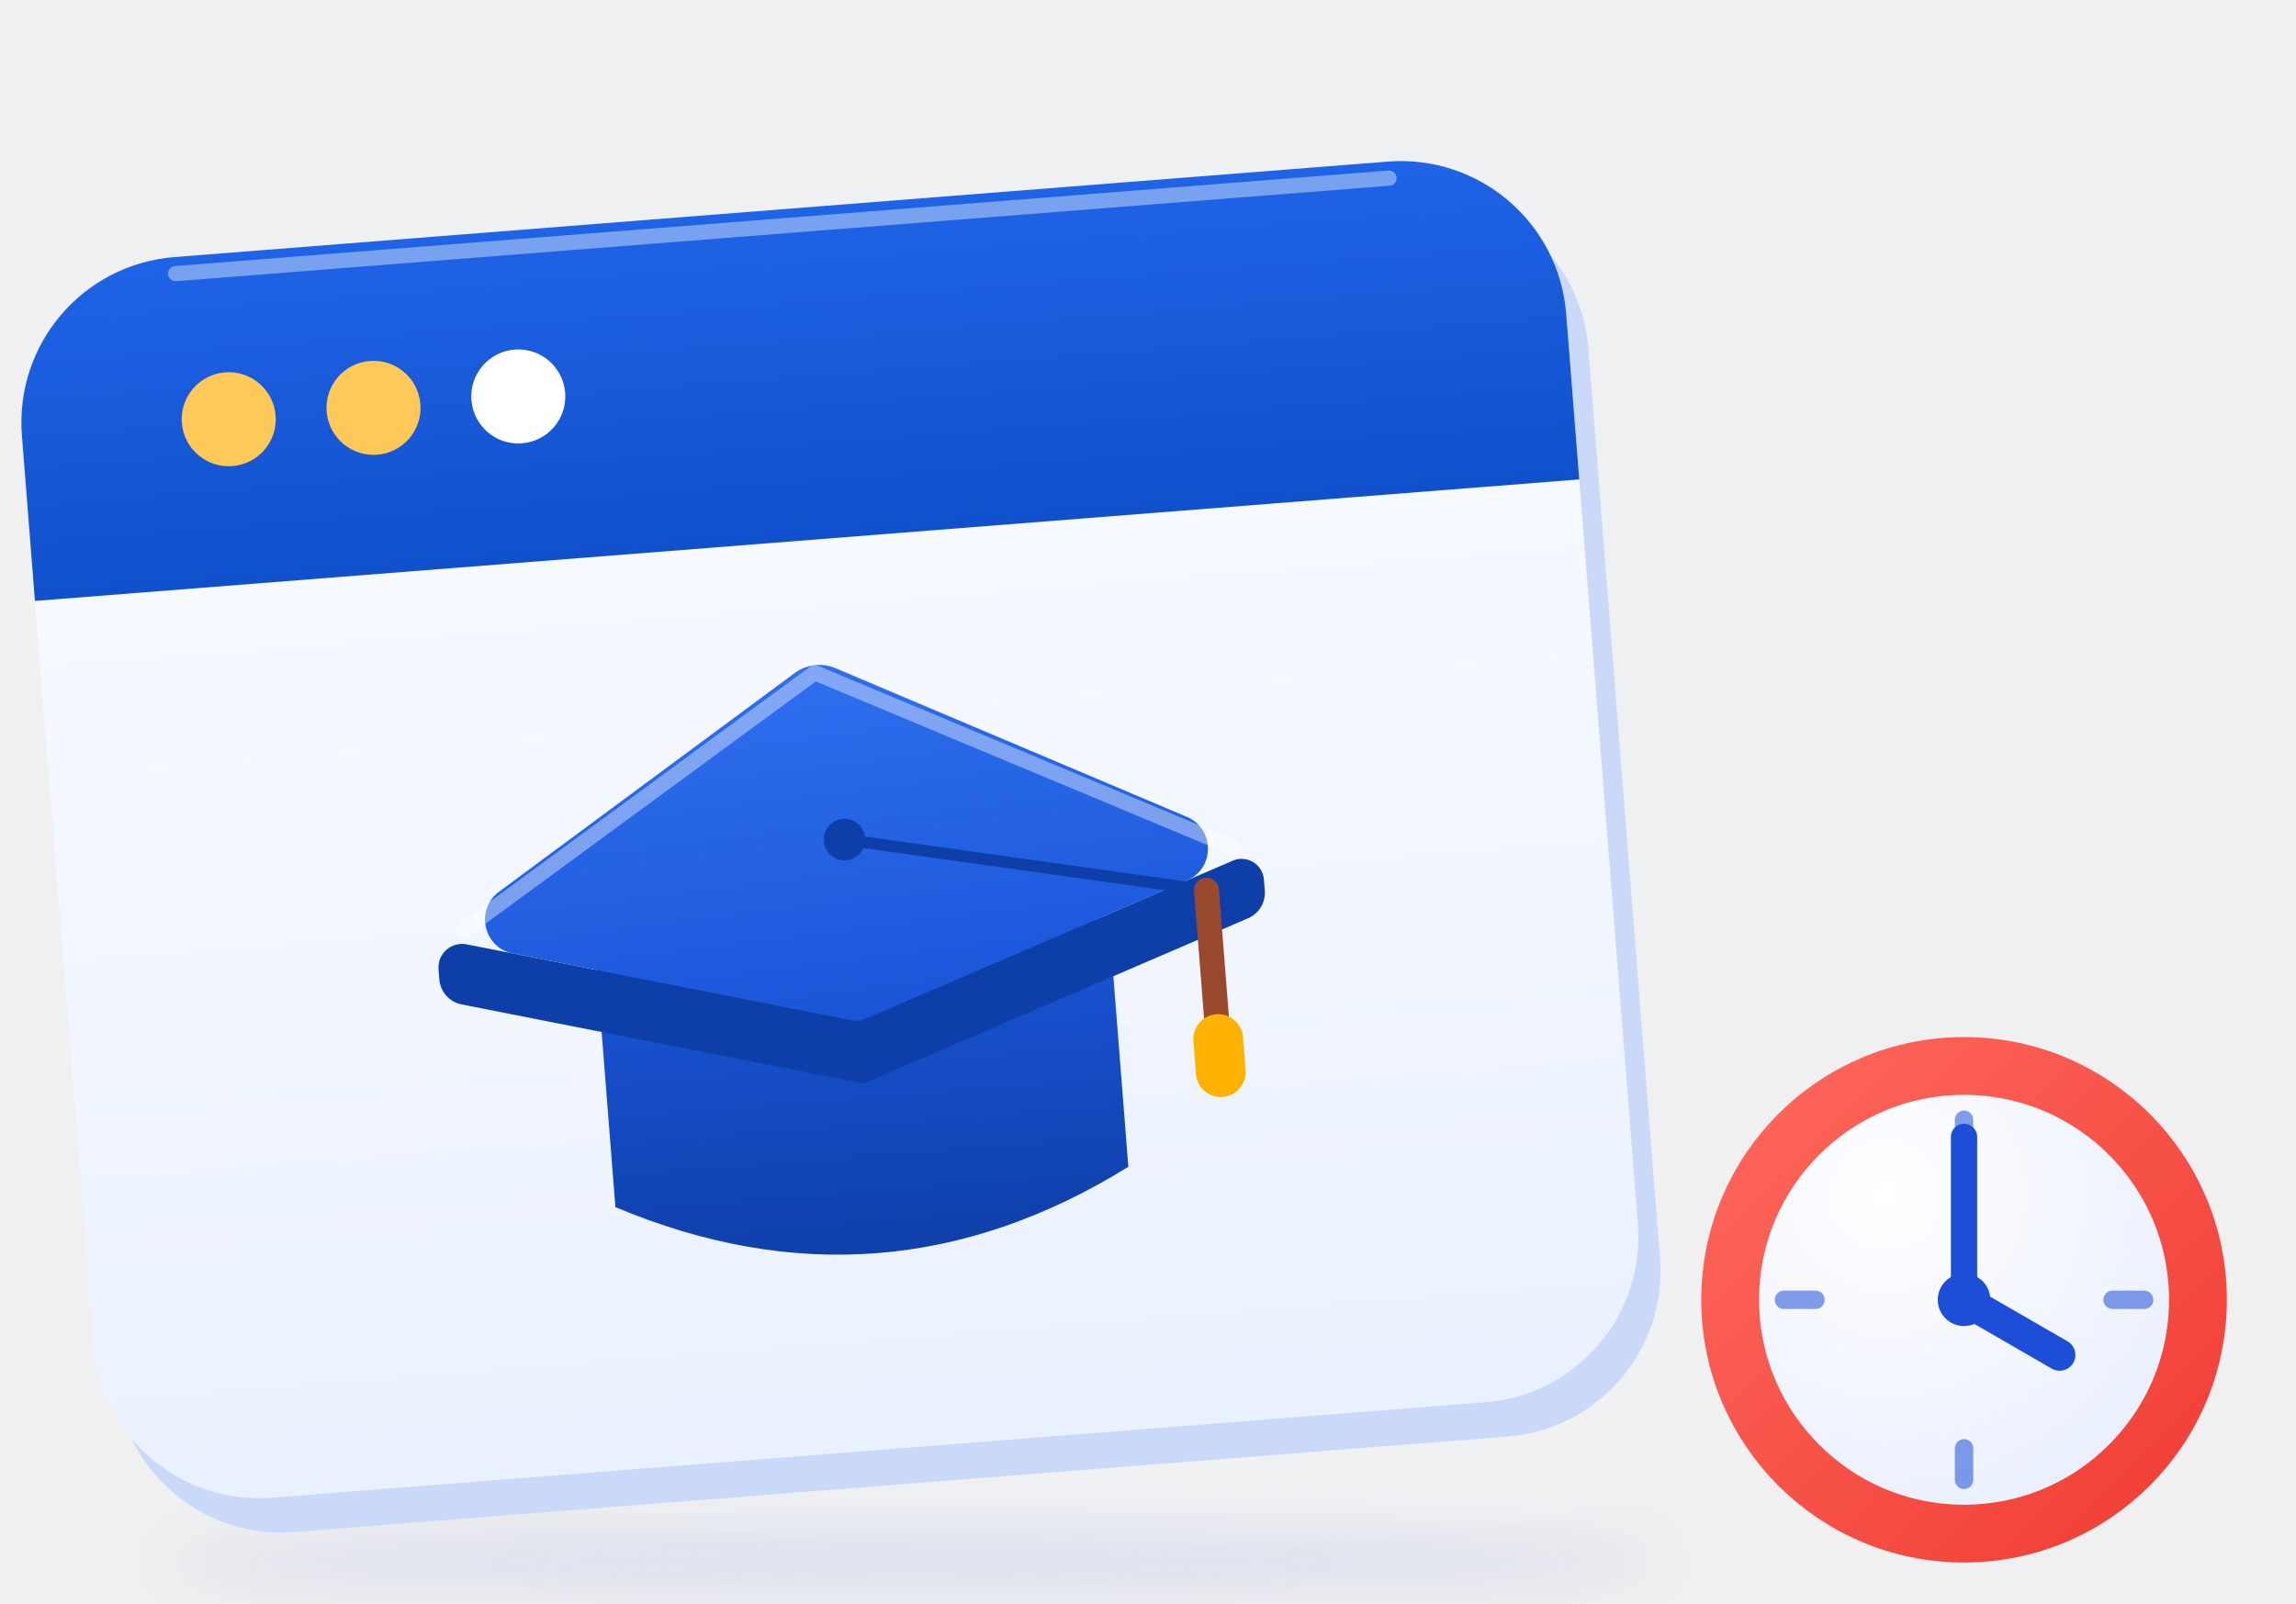
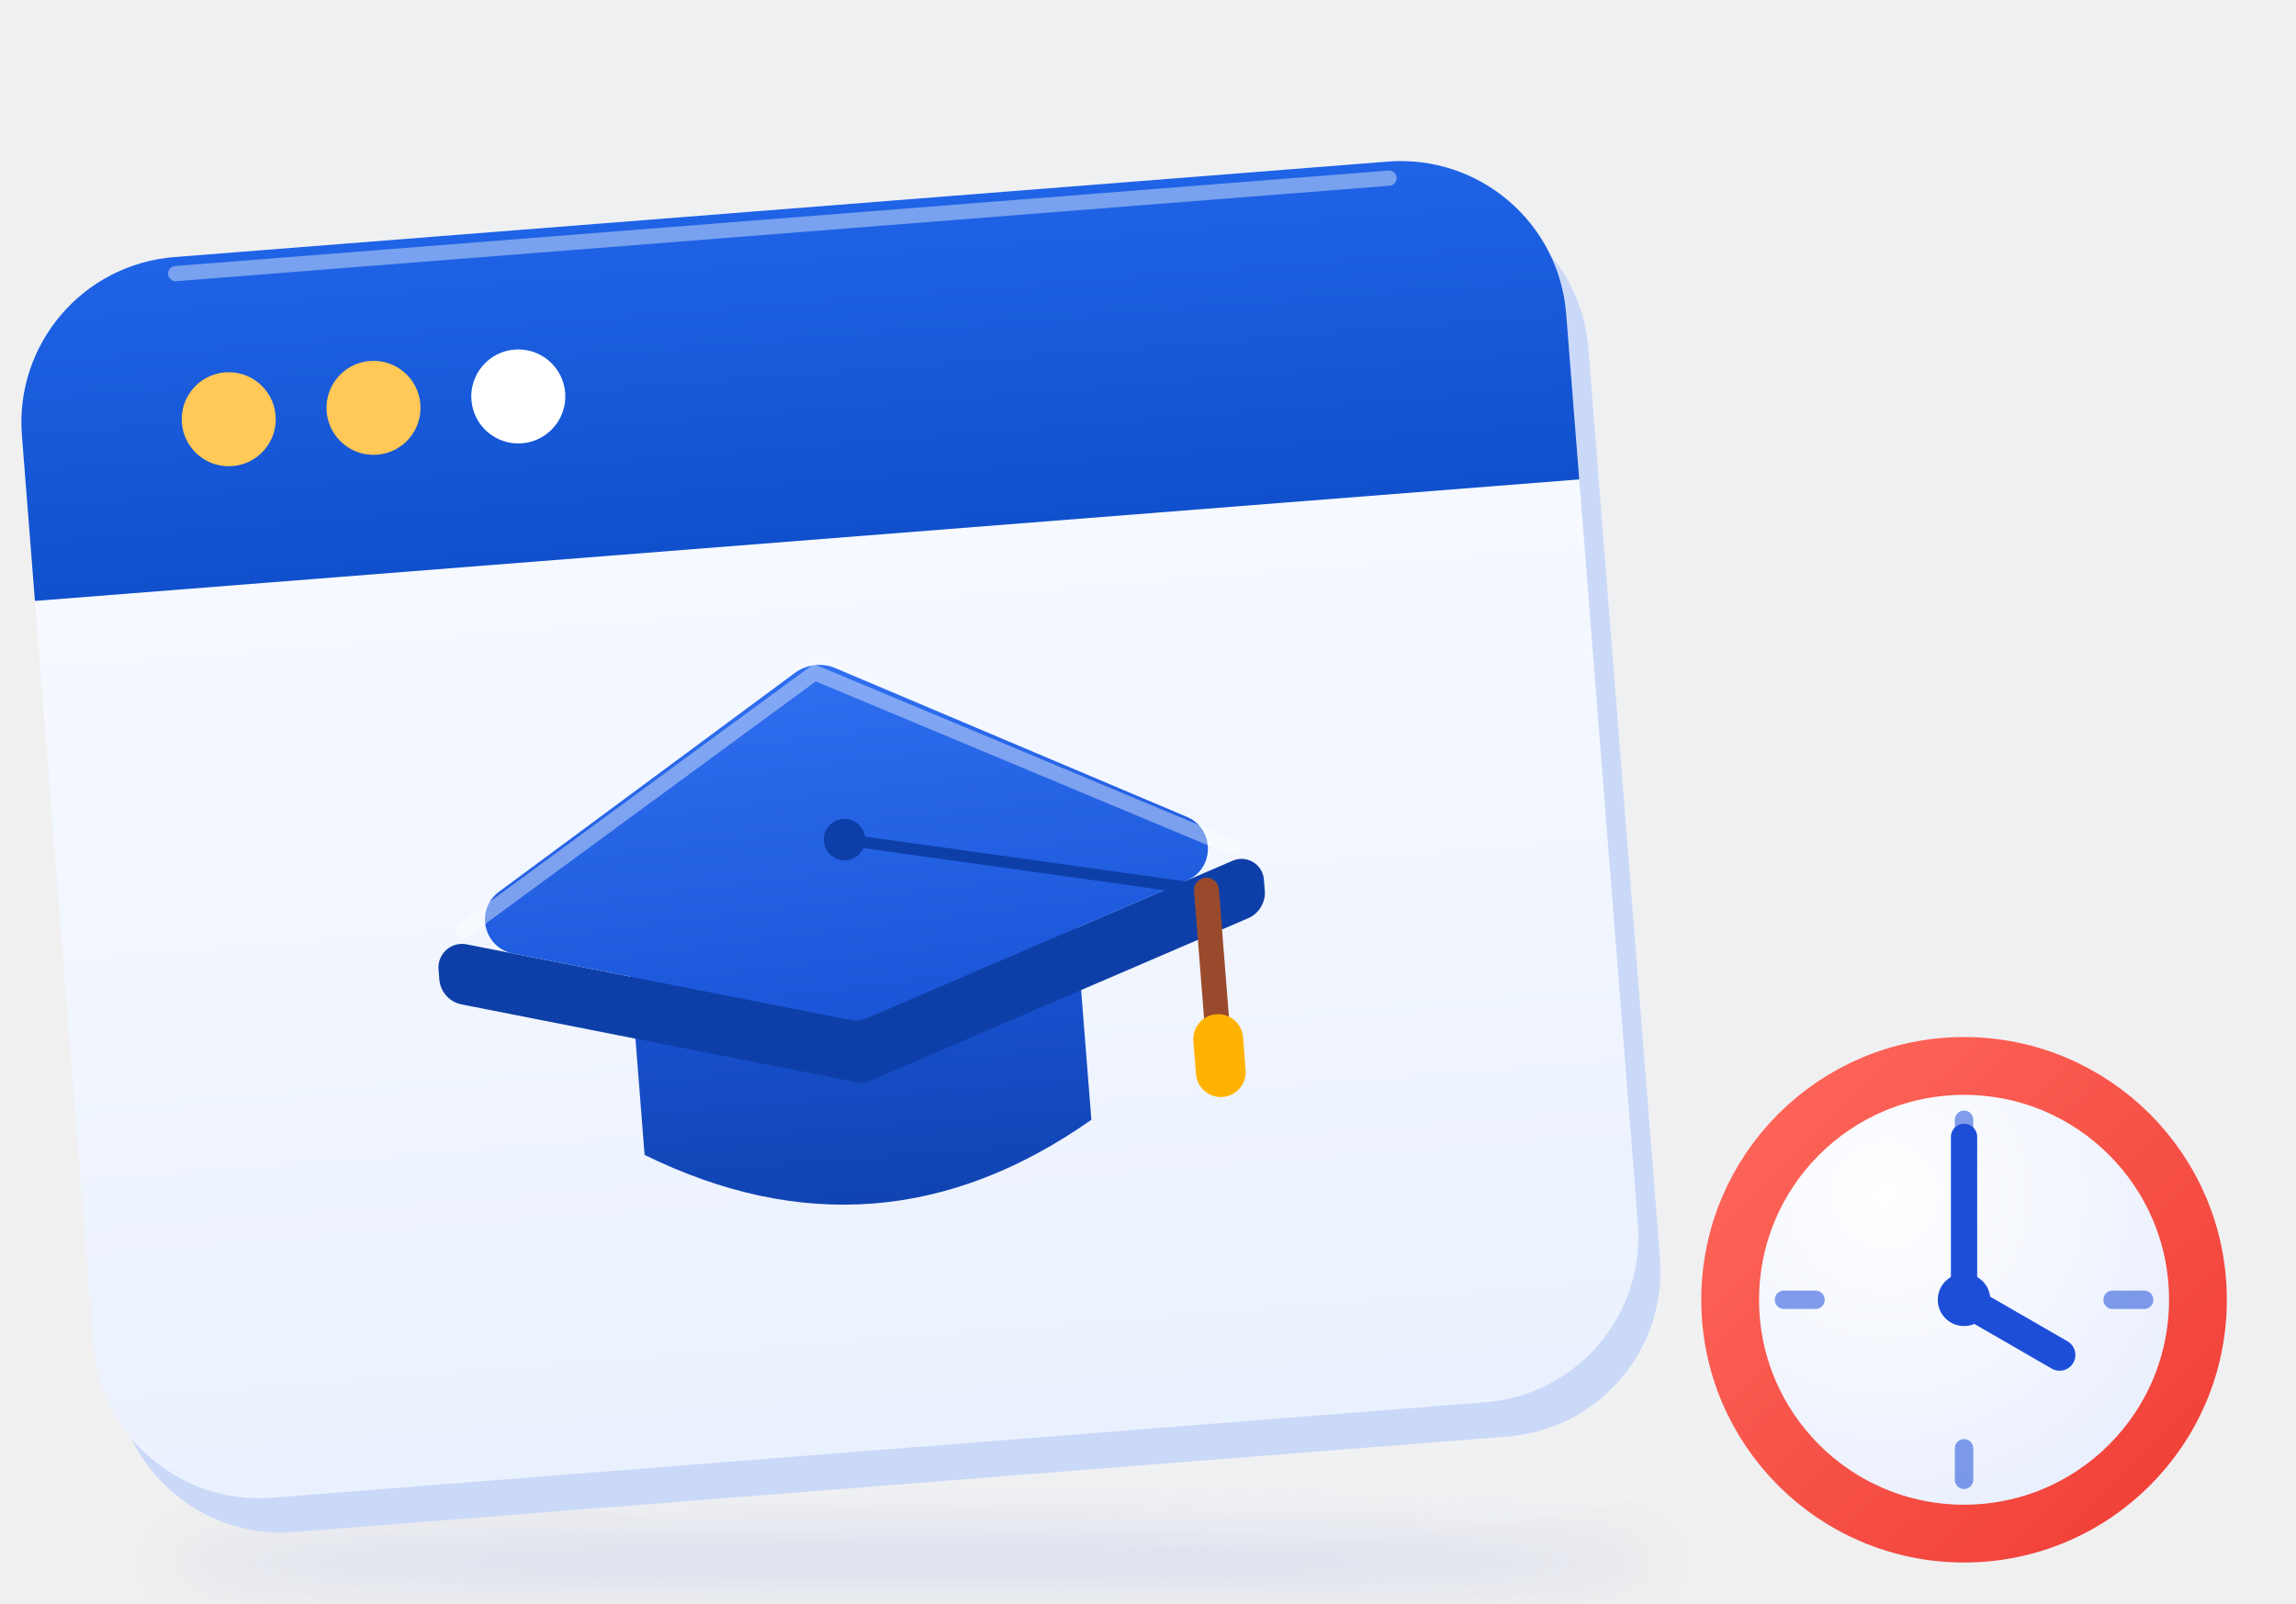
<svg xmlns="http://www.w3.org/2000/svg" viewBox="0 0 166 116" width="166" height="116">
  <defs>
    <filter id="sfuma-ombra" filterUnits="userSpaceOnUse" x="0" y="0" width="166" height="116">
      <feGaussianBlur stdDeviation="2" />
    </filter>
    <filter id="sfuma-alone" filterUnits="userSpaceOnUse" x="0" y="0" width="166" height="116">
      <feGaussianBlur stdDeviation="5" />
    </filter>
    <filter id="sfuma-lieve" filterUnits="userSpaceOnUse" x="0" y="0" width="166" height="116">
      <feGaussianBlur stdDeviation="0.8" />
    </filter>
    <linearGradient id="nuvola-fondo" gradientUnits="userSpaceOnUse" x1="0" y1="0" x2="0" y2="116">
      <stop offset="0" stop-color="#EAF1FE" />
      <stop offset="0.55" stop-color="#EAF1FE" />
      <stop offset="1" stop-color="#F4F7FE" />
    </linearGradient>
    <linearGradient id="finestra-luce" gradientUnits="userSpaceOnUse" x1="0" y1="-45" x2="0" y2="45">
      <stop offset="0" stop-color="#FBFCFF" />
      <stop offset="1" stop-color="#EAF1FE" />
    </linearGradient>
    <linearGradient id="barra-luce" gradientUnits="userSpaceOnUse" x1="0" y1="-45" x2="0" y2="-21">
      <stop offset="0" stop-color="#1F63E6" />
      <stop offset="1" stop-color="#1050CC" />
    </linearGradient>
    <linearGradient id="cappello-sopra-luce" gradientUnits="userSpaceOnUse" x1="-0.2" y1="-12.4" x2="1" y2="14">
      <stop offset="0" stop-color="#2F6FF0" />
      <stop offset="1" stop-color="#1A55D8" />
    </linearGradient>
    <linearGradient id="cappello-calotta-luce" gradientUnits="userSpaceOnUse" x1="1" y1="8" x2="1" y2="32">
      <stop offset="0" stop-color="#1A55D8" />
      <stop offset="1" stop-color="#0E3FA8" />
    </linearGradient>
    <linearGradient id="orologio-anello-luce" gradientUnits="userSpaceOnUse" x1="123" y1="75" x2="161" y2="113">
      <stop offset="0" stop-color="#FF6A5E" />
      <stop offset="1" stop-color="#EF3B33" />
    </linearGradient>
    <radialGradient id="orologio-quadrante-luce" gradientUnits="userSpaceOnUse" cx="136.3" cy="86.4" r="24.7">
      <stop offset="0" stop-color="#FFFFFF" />
      <stop offset="1" stop-color="#E9EFFD" />
    </radialGradient>
  </defs>
  <g id="nuvola" fill="url(#nuvola-fondo)" opacity="0.14">
    <path d="M4 56 C2 20 28 6 76 6 C124 6 160 20 158 60 C156 104 126 112 76 112 C28 112 6 100 4 56 Z" />
  </g>
  <ellipse id="ombra" cx="66" cy="113" rx="54" ry="2.5" fill="#1D4ED8" opacity="0.1" filter="url(#sfuma-ombra)" />
  <g id="finestra" transform="translate(60 60) rotate(-4.5)">
    <path id="finestra-alone" d="M-44 -45 L44 -45 C50.63 -45 56 -39.63 56 -33 L56 33 C56 39.63 50.63 45 44 45 L-44 45 C-50.63 45 -56 39.63 -56 33 L-56 -33 C-56 -39.63 -50.63 -45 -44 -45 Z" fill="none" stroke="#FFFFFF" stroke-width="3" opacity="0" />
    <path id="finestra-spessore" d="M-44 -45 L44 -45 C50.63 -45 56 -39.63 56 -33 L56 33 C56 39.63 50.63 45 44 45 L-44 45 C-50.63 45 -56 39.63 -56 33 L-56 -33 C-56 -39.63 -50.63 -45 -44 -45 Z" transform="translate(1.4 2.6)" fill="#CBD9F8" />
    <path id="finestra-faccia" d="M-44 -45 L44 -45 C50.63 -45 56 -39.63 56 -33 L56 33 C56 39.63 50.63 45 44 45 L-44 45 C-50.63 45 -56 39.63 -56 33 L-56 -33 C-56 -39.63 -50.63 -45 -44 -45 Z" fill="url(#finestra-luce)" />
    <path id="finestra-barra" d="M-44 -45 L44 -45 C50.63 -45 56 -39.63 56 -33 L56 -21 L-56 -21 L-56 -33 C-56 -39.63 -50.63 -45 -44 -45 Z" fill="url(#barra-luce)" />
    <path id="finestra-barra-filo" d="M-44 -43.8 H44" stroke="#FFFFFF" stroke-opacity="0.4" stroke-width="1.1" stroke-linecap="round" />
    <circle id="finestra-punto-1" cx="-41" cy="-33" r="3.4" fill="#FFC857" />
    <circle id="finestra-punto-2" cx="-30.5" cy="-33" r="3.4" fill="#FFC857" />
    <circle id="finestra-punto-3" cx="-20" cy="-33" r="3.4" fill="#FFFFFF" />
  </g>
  <g id="studente" transform="translate(60 60) rotate(-4.5)">
    <g id="cappello">
-       <path id="cappello-calotta" d="M-17.6 8 L-17.6 26 Q1 35.6 19.6 26 L19.6 8 Z" fill="url(#cappello-calotta-luce)" />
+       <path id="cappello-calotta" d="M-15.2 8 L-15.2 22.4 Q1 32 17.2 22.4 L17.2 8 Z" fill="url(#cappello-calotta-luce)" />
      <path id="cappello-spessore" d="M-26.83 6.21 L0.7 13.92 C0.9 13.97 1.1 13.97 1.29 13.9 L28.87 4.52 C29.91 4.17 31 4.95 31 6.05 L31 6.87 C31 7.72 30.45 8.49 29.64 8.76 L1.29 18.4 C1.1 18.47 0.9 18.47 0.7 18.42 L-27.54 10.51 C-28.4 10.27 -29 9.48 -29 8.58 L-29 7.85 C-29 6.72 -27.92 5.9 -26.83 6.21 Z" fill="#0E3FA8" />
      <path id="cappello-sopra" d="M-24.2 2.6 L-1.65 -11.49 C-0.75 -12.05 0.38 -12.1 1.32 -11.61 L25.8 1.1 C27.75 2.11 27.54 4.98 25.45 5.69 L1.88 13.7 C1.31 13.9 0.69 13.91 0.11 13.75 L-23.55 7.13 C-25.64 6.54 -26.04 3.75 -24.2 2.6 Z" fill="url(#cappello-sopra-luce)" />
      <path id="cappello-filo" d="M-27 5.2 L-0.2 -11.4 L29 3.6" stroke="#FFFFFF" stroke-opacity="0.4" stroke-width="1.1" stroke-linecap="round" stroke-linejoin="round" fill="none" />
      <circle id="cappello-bottone" cx="1" cy="0.8" r="1.5" fill="#0E3FA8" />
      <path id="cappello-cordino" d="M1 0.8 L26.8 6.5" stroke="#0E3FA8" stroke-width="0.84" stroke-linecap="round" fill="none" />
      <path id="cappello-cordino-giu" d="M26.8 6.5 V16.7" stroke="#9A4A2C" stroke-width="1.8" stroke-linecap="round" fill="none" />
      <path id="cappello-nappa" d="M26.8 15.5 L26.8 15.5 C27.79 15.5 28.6 16.31 28.6 17.3 L28.6 19.7 C28.6 20.69 27.79 21.5 26.8 21.5 L26.8 21.5 C25.81 21.5 25 20.69 25 19.7 L25 17.3 C25 16.31 25.81 15.5 26.8 15.5 Z" fill="#FFB300" />
    </g>
  </g>
  <g id="orologio">
    <circle id="orologio-alone" cx="142" cy="94" r="21.6" fill="#FFFFFF" opacity="0" />
    <circle id="orologio-quadrante" cx="142" cy="94" r="19" fill="url(#orologio-quadrante-luce)" />
    <circle id="orologio-anello" cx="142" cy="94" r="16.91" stroke="url(#orologio-anello-luce)" stroke-width="4.18" fill="none" />
    <path id="orologio-tacca-1" d="M142 80.98 L142 83.26" stroke="#1D4ED8" stroke-opacity="0.55" stroke-width="1.33" stroke-linecap="round" />
    <path id="orologio-tacca-2" d="M155.02 94 L152.74 94" stroke="#1D4ED8" stroke-opacity="0.55" stroke-width="1.33" stroke-linecap="round" />
    <path id="orologio-tacca-3" d="M142 107.02 L142 104.74" stroke="#1D4ED8" stroke-opacity="0.55" stroke-width="1.33" stroke-linecap="round" />
    <path id="orologio-tacca-4" d="M128.98 94 L131.26 94" stroke="#1D4ED8" stroke-opacity="0.55" stroke-width="1.33" stroke-linecap="round" />
    <path id="orologio-lancetta-minuti" d="M142 94 L142 82.22" stroke="#1D4ED8" stroke-width="1.9" stroke-linecap="round" />
    <path id="orologio-lancetta-ore" d="M142 94 L148.91 97.99" stroke="#1D4ED8" stroke-width="2.28" stroke-linecap="round" />
    <circle id="orologio-perno" cx="142" cy="94" r="1.9" fill="#1D4ED8" />
  </g>
</svg>
